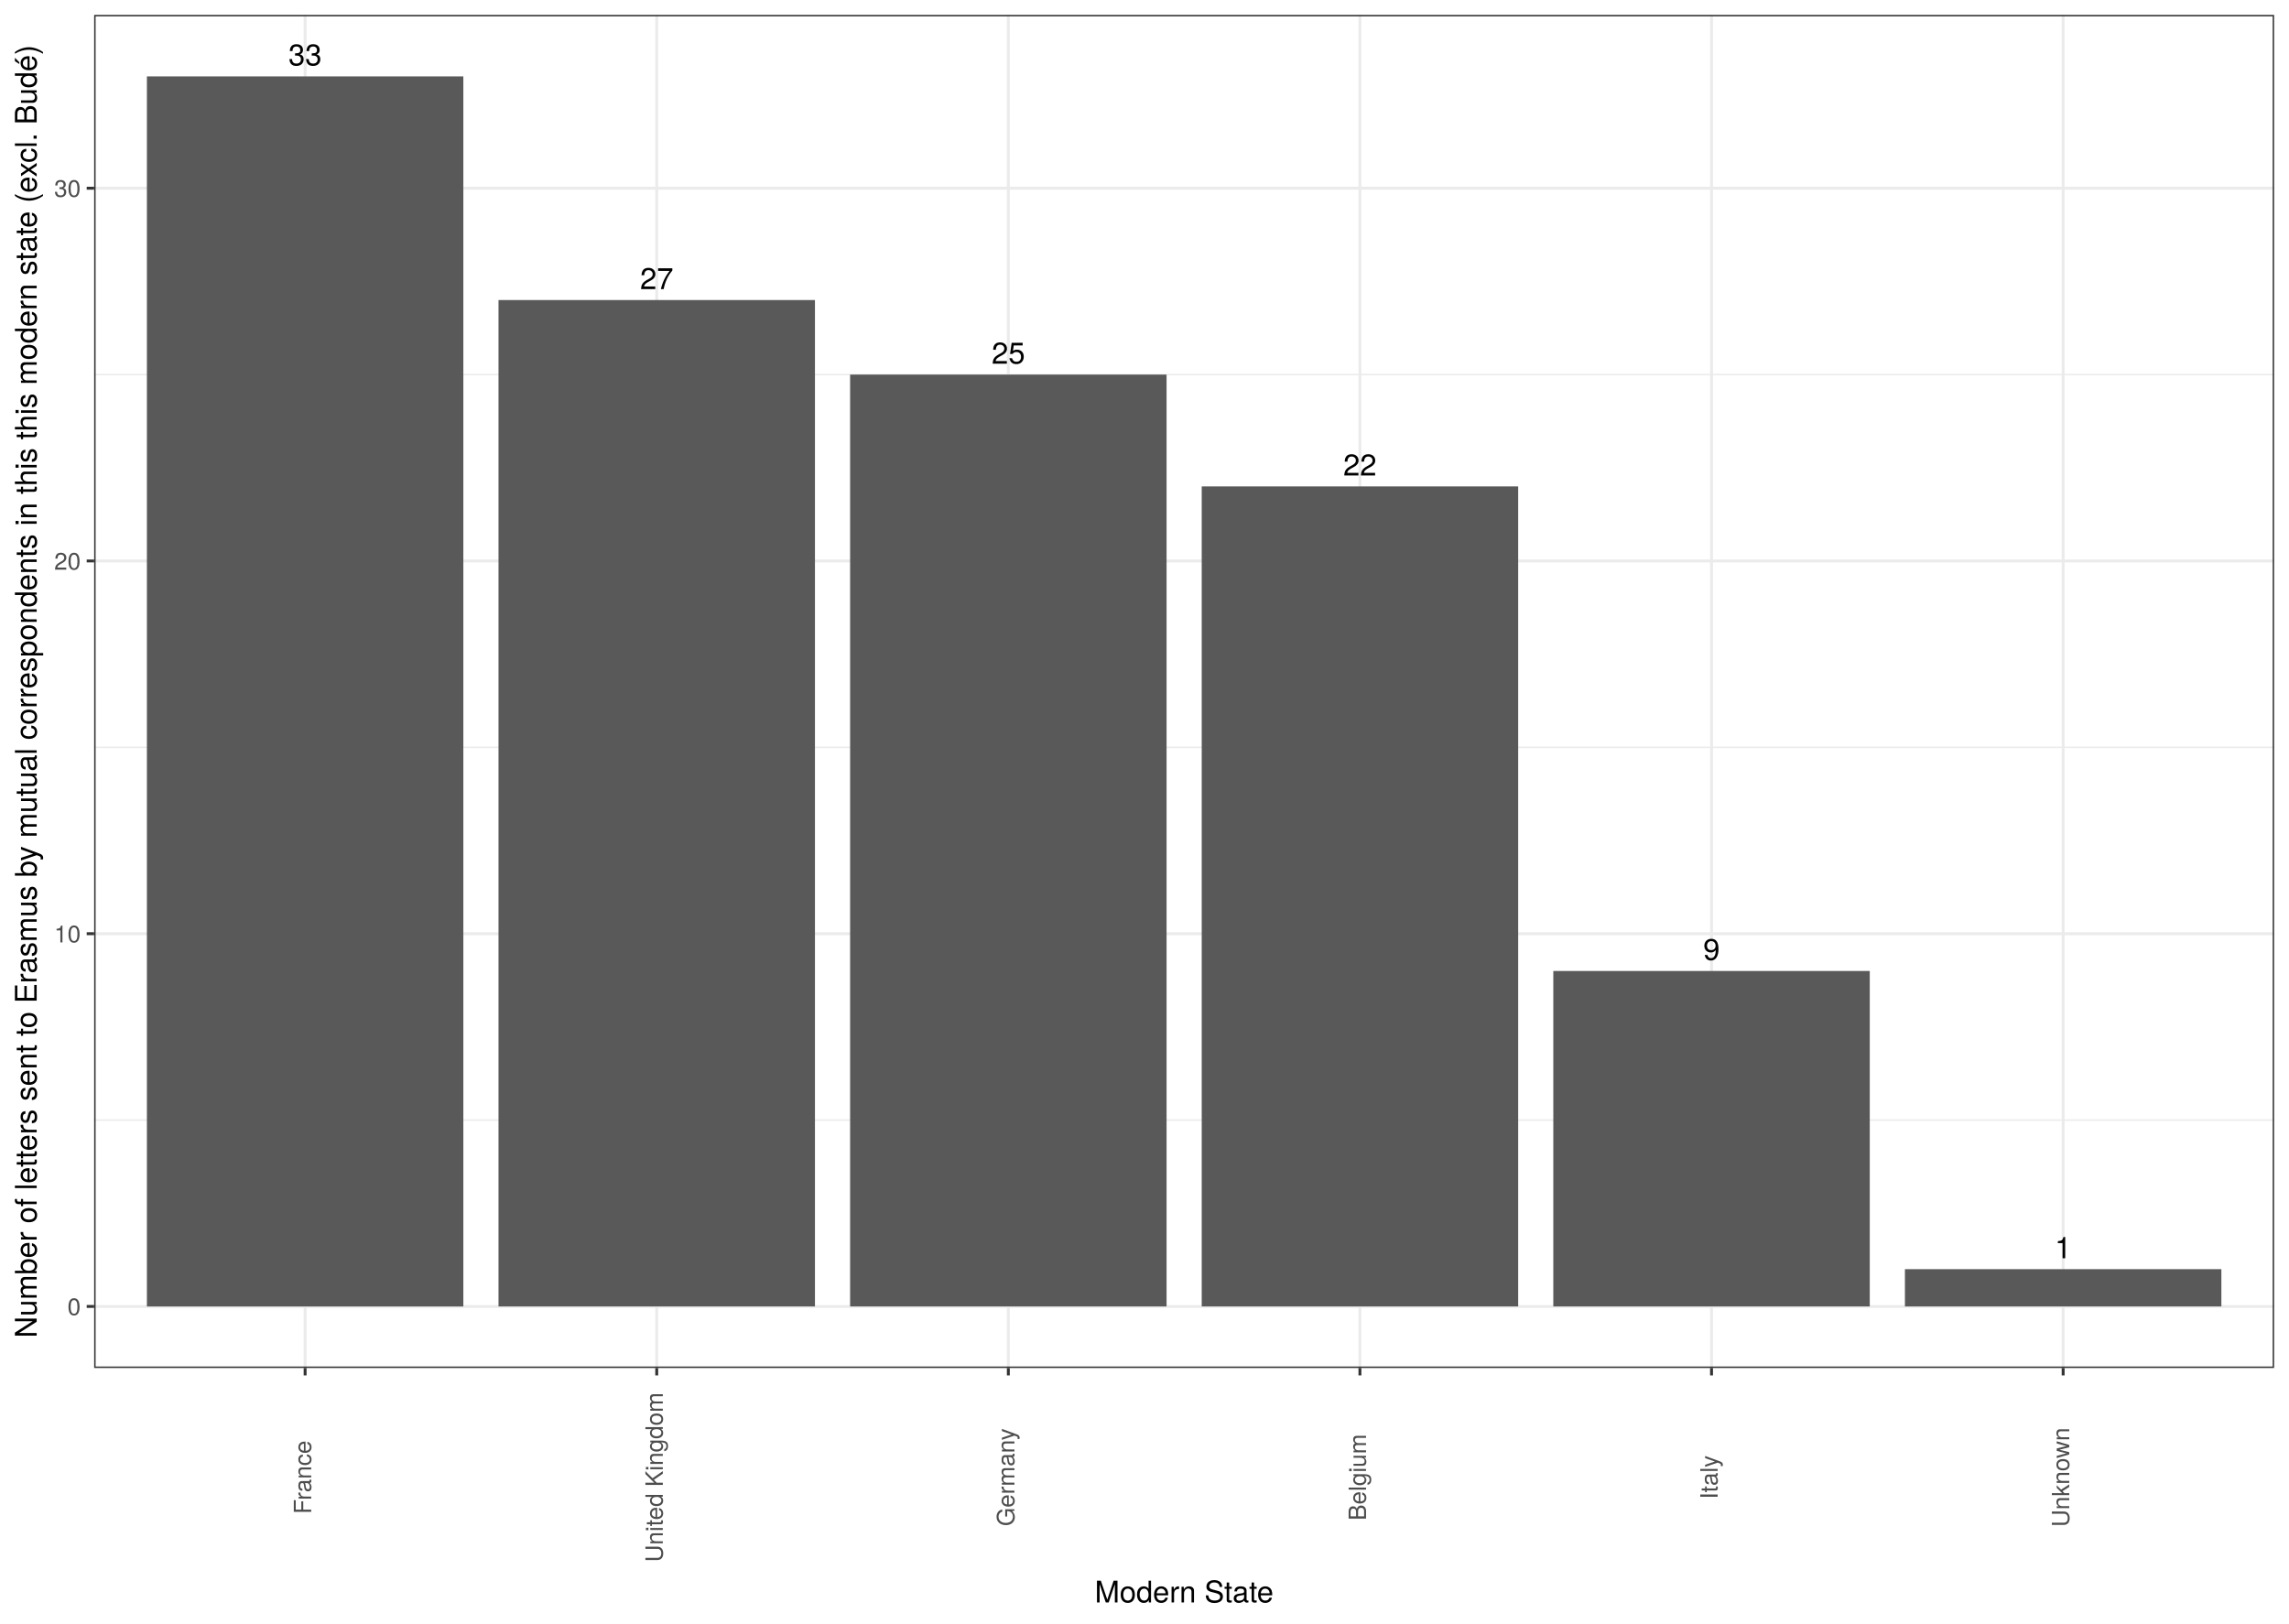
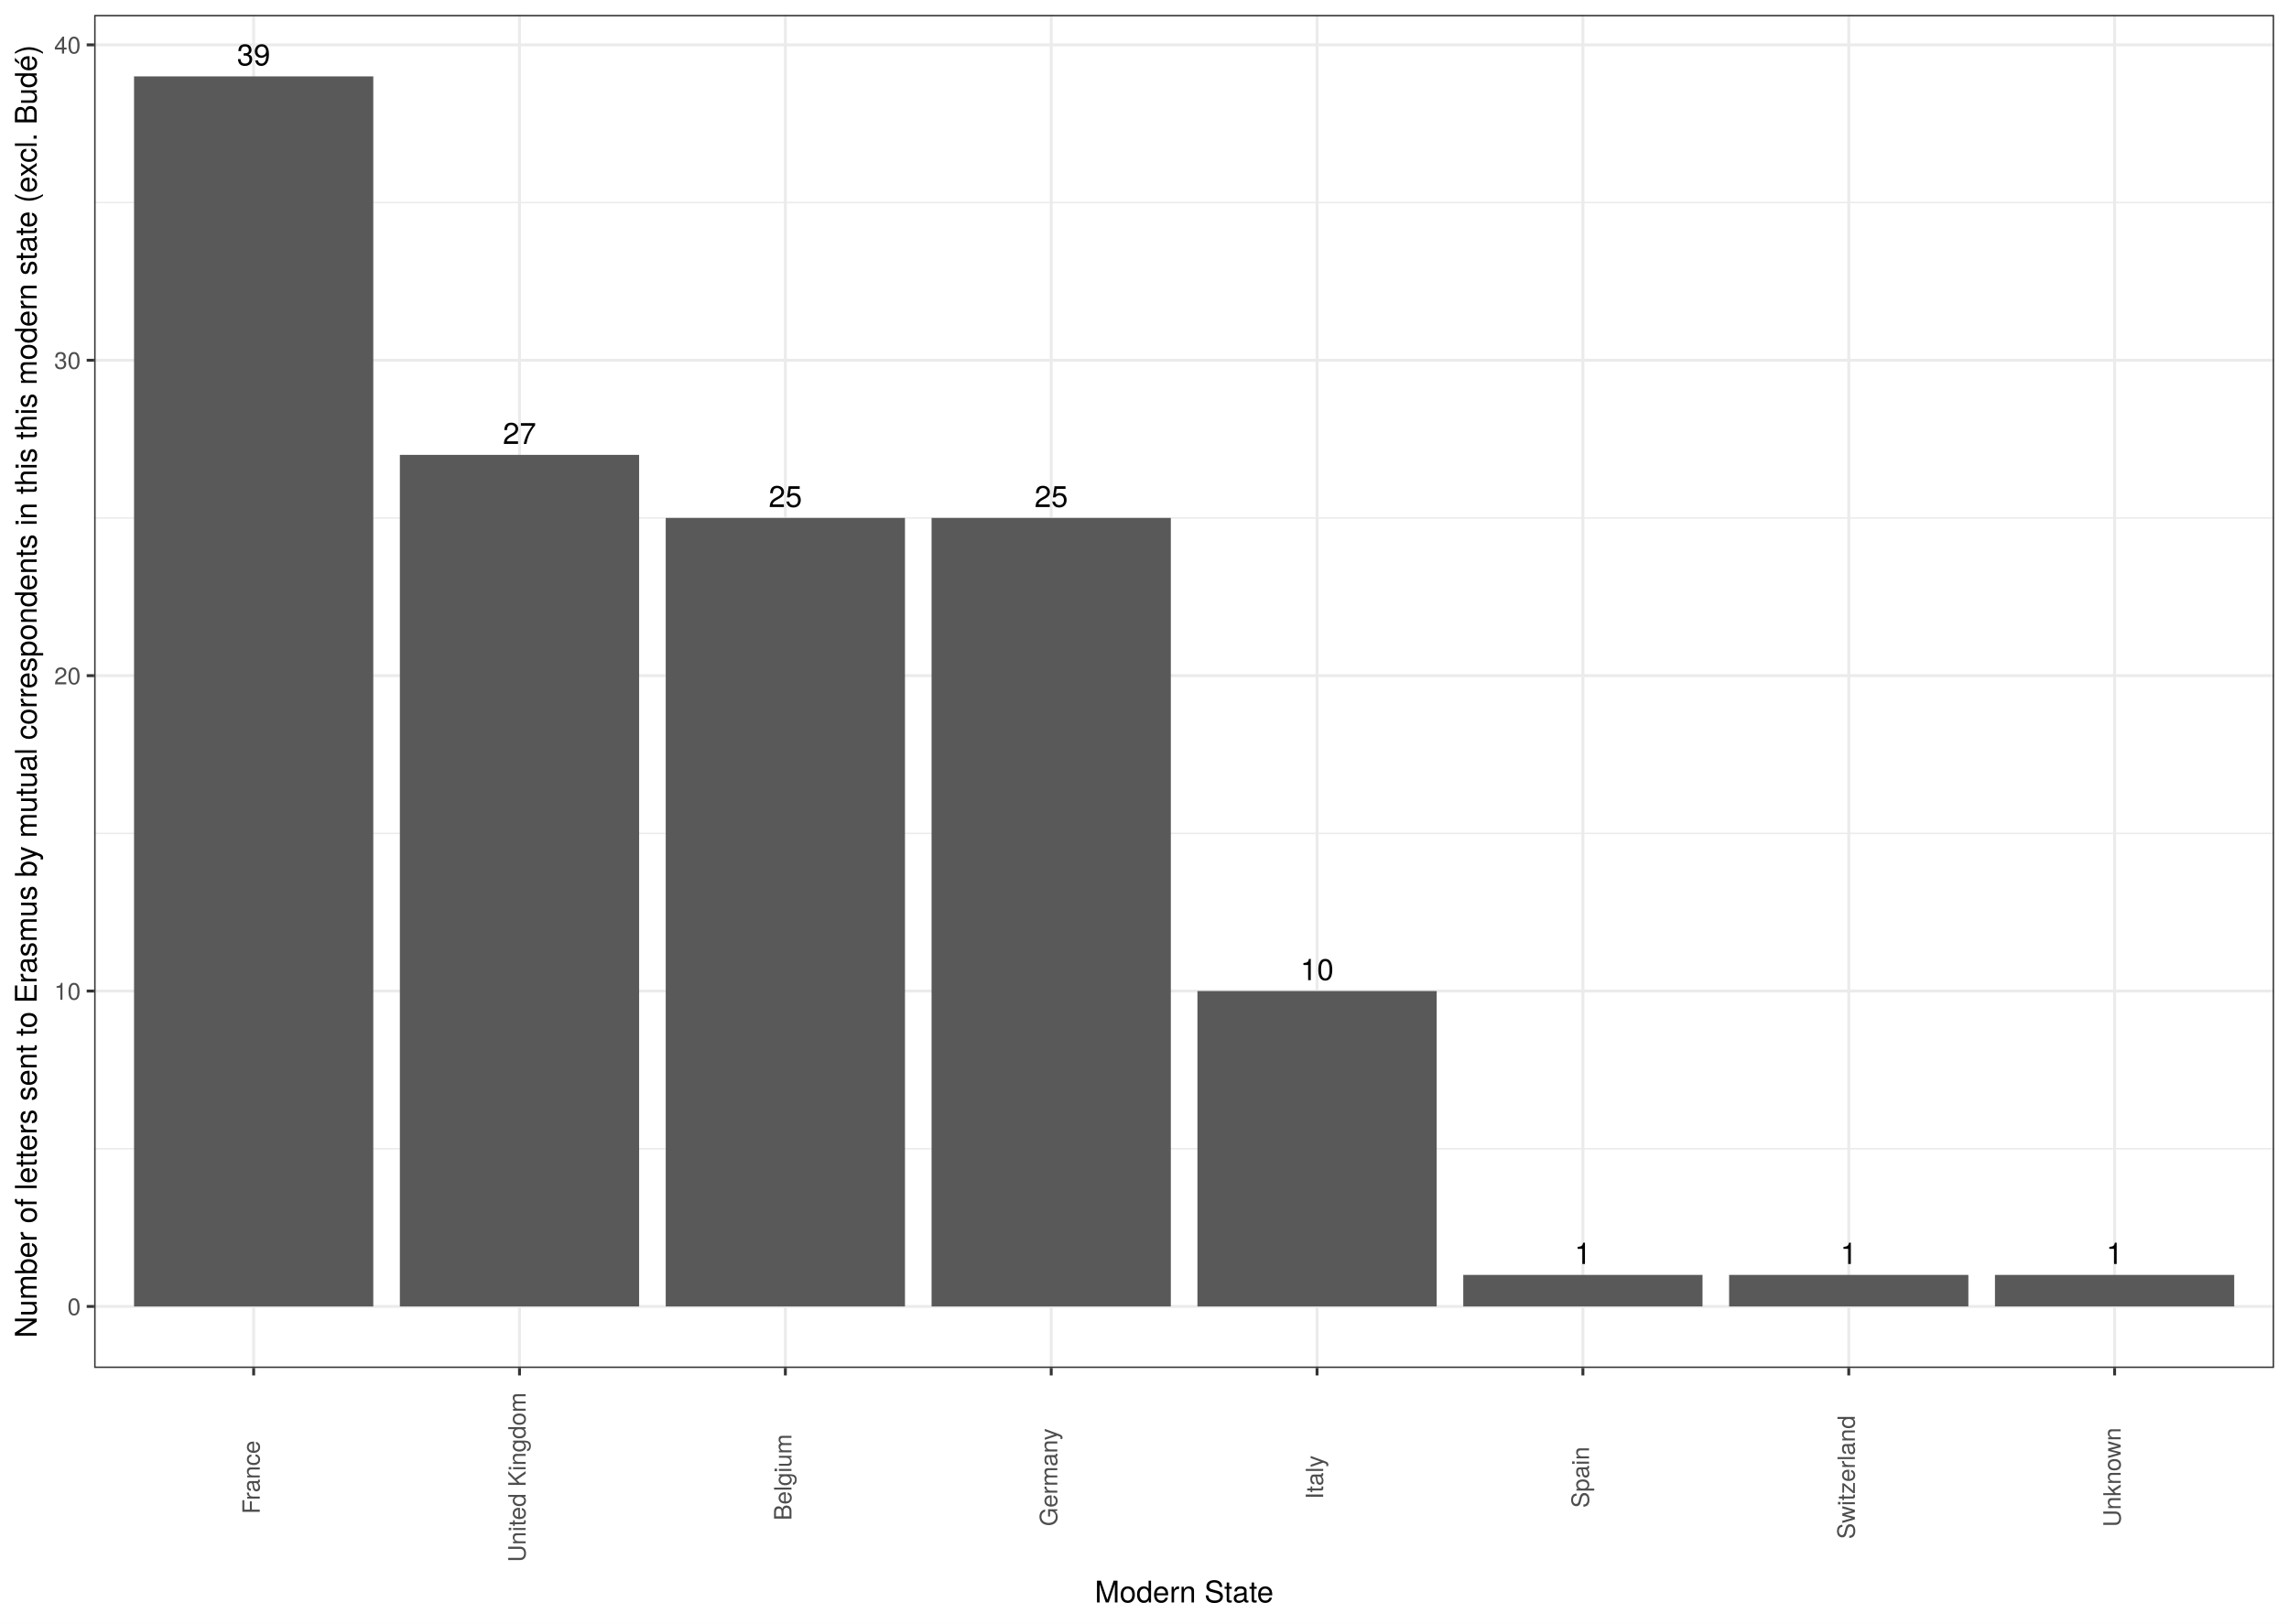
<svg xmlns="http://www.w3.org/2000/svg" class="svglite" width="842.40pt" height="597.60pt" viewBox="0 0 842.40 597.60">
  <defs>
    <style type="text/css">
    .svglite line, .svglite polyline, .svglite polygon, .svglite path, .svglite rect, .svglite circle {
      fill: none;
      stroke: #000000;
      stroke-linecap: round;
      stroke-linejoin: round;
      stroke-miterlimit: 10.00;
    }
    .svglite text {
      white-space: pre;
    }
  </style>
  </defs>
  <rect width="100%" height="100%" style="stroke: none; fill: #FFFFFF;" />
  <defs>
    <clipPath id="cpMC4wMHw4NDIuNDB8MC4wMHw1OTcuNjA=">
      <rect x="0.00" y="0.00" width="842.40" height="597.60" />
    </clipPath>
  </defs>
  <g clip-path="url(#cpMC4wMHw4NDIuNDB8MC4wMHw1OTcuNjA=)">
    <rect x="0" y="0.00" width="842.40" height="597.60" style="stroke-width: 1.07; stroke: #FFFFFF; fill: #FFFFFF;" />
  </g>
  <defs>
    <clipPath id="cpMzQuNjV8ODM2LjkyfDUuNDh8NTAzLjUy">
      <rect x="34.65" y="5.48" width="802.27" height="498.04" />
    </clipPath>
  </defs>
  <g clip-path="url(#cpMzQuNjV8ODM2LjkyfDUuNDh8NTAzLjUy)">
    <rect x="34.65" y="5.48" width="802.27" height="498.04" style="stroke-width: 1.07; stroke: none; fill: #FFFFFF;" />
-     <polyline points="34.65,412.28 836.92,412.28 " style="stroke-width: 0.53; stroke: #EBEBEB; stroke-linecap: butt;" />
-     <polyline points="34.65,275.08 836.92,275.08 " style="stroke-width: 0.53; stroke: #EBEBEB; stroke-linecap: butt;" />
-     <polyline points="34.65,137.88 836.92,137.88 " style="stroke-width: 0.53; stroke: #EBEBEB; stroke-linecap: butt;" />
+     <polyline points="34.65,422.84 836.92,422.84 " style="stroke-width: 0.53; stroke: #EBEBEB; stroke-linecap: butt;" />
+     <polyline points="34.65,306.74 836.92,306.74 " style="stroke-width: 0.53; stroke: #EBEBEB; stroke-linecap: butt;" />
+     <polyline points="34.65,190.65 836.92,190.65 " style="stroke-width: 0.53; stroke: #EBEBEB; stroke-linecap: butt;" />
+     <polyline points="34.65,74.56 836.92,74.56 " style="stroke-width: 0.53; stroke: #EBEBEB; stroke-linecap: butt;" />
    <polyline points="34.65,480.88 836.92,480.88 " style="stroke-width: 1.07; stroke: #EBEBEB; stroke-linecap: butt;" />
-     <polyline points="34.65,343.68 836.92,343.68 " style="stroke-width: 1.07; stroke: #EBEBEB; stroke-linecap: butt;" />
-     <polyline points="34.65,206.48 836.92,206.48 " style="stroke-width: 1.07; stroke: #EBEBEB; stroke-linecap: butt;" />
-     <polyline points="34.65,69.28 836.92,69.28 " style="stroke-width: 1.07; stroke: #EBEBEB; stroke-linecap: butt;" />
-     <polyline points="112.29,503.52 112.29,5.48 " style="stroke-width: 1.07; stroke: #EBEBEB; stroke-linecap: butt;" />
-     <polyline points="241.69,503.52 241.69,5.48 " style="stroke-width: 1.07; stroke: #EBEBEB; stroke-linecap: butt;" />
-     <polyline points="371.09,503.52 371.09,5.48 " style="stroke-width: 1.07; stroke: #EBEBEB; stroke-linecap: butt;" />
-     <polyline points="500.48,503.52 500.48,5.48 " style="stroke-width: 1.07; stroke: #EBEBEB; stroke-linecap: butt;" />
-     <polyline points="629.88,503.52 629.88,5.48 " style="stroke-width: 1.07; stroke: #EBEBEB; stroke-linecap: butt;" />
-     <polyline points="759.28,503.52 759.28,5.48 " style="stroke-width: 1.07; stroke: #EBEBEB; stroke-linecap: butt;" />
-     <rect x="54.06" y="28.12" width="116.46" height="452.77" style="stroke-width: 1.07; stroke: none; stroke-linecap: butt; stroke-linejoin: miter; fill: #595959;" />
-     <rect x="183.46" y="110.44" width="116.46" height="370.44" style="stroke-width: 1.07; stroke: none; stroke-linecap: butt; stroke-linejoin: miter; fill: #595959;" />
-     <rect x="312.86" y="137.88" width="116.46" height="343.00" style="stroke-width: 1.07; stroke: none; stroke-linecap: butt; stroke-linejoin: miter; fill: #595959;" />
-     <rect x="442.26" y="179.04" width="116.46" height="301.84" style="stroke-width: 1.07; stroke: none; stroke-linecap: butt; stroke-linejoin: miter; fill: #595959;" />
-     <rect x="571.65" y="357.40" width="116.46" height="123.48" style="stroke-width: 1.07; stroke: none; stroke-linecap: butt; stroke-linejoin: miter; fill: #595959;" />
-     <rect x="701.05" y="467.16" width="116.46" height="13.72" style="stroke-width: 1.07; stroke: none; stroke-linecap: butt; stroke-linejoin: miter; fill: #595959;" />
-     <text x="112.29" y="24.10" text-anchor="middle" style="font-size: 11.04px; font-family: &quot;TeX Gyre Heros&quot;;" textLength="14.04px" lengthAdjust="spacingAndGlyphs">33</text>
-     <text x="241.69" y="106.42" text-anchor="middle" style="font-size: 11.04px; font-family: &quot;TeX Gyre Heros&quot;;" textLength="14.04px" lengthAdjust="spacingAndGlyphs">27</text>
-     <text x="371.09" y="133.86" text-anchor="middle" style="font-size: 11.04px; font-family: &quot;TeX Gyre Heros&quot;;" textLength="14.04px" lengthAdjust="spacingAndGlyphs">25</text>
-     <text x="500.48" y="175.02" text-anchor="middle" style="font-size: 11.04px; font-family: &quot;TeX Gyre Heros&quot;;" textLength="14.04px" lengthAdjust="spacingAndGlyphs">22</text>
-     <text x="629.88" y="353.38" text-anchor="middle" style="font-size: 11.04px; font-family: &quot;TeX Gyre Heros&quot;;" textLength="7.02px" lengthAdjust="spacingAndGlyphs">9</text>
-     <text x="759.28" y="463.14" text-anchor="middle" style="font-size: 11.04px; font-family: &quot;TeX Gyre Heros&quot;;" textLength="7.02px" lengthAdjust="spacingAndGlyphs">1</text>
+     <polyline points="34.65,364.79 836.92,364.79 " style="stroke-width: 1.07; stroke: #EBEBEB; stroke-linecap: butt;" />
+     <polyline points="34.65,248.70 836.92,248.70 " style="stroke-width: 1.07; stroke: #EBEBEB; stroke-linecap: butt;" />
+     <polyline points="34.65,132.60 836.92,132.60 " style="stroke-width: 1.07; stroke: #EBEBEB; stroke-linecap: butt;" />
+     <polyline points="34.65,16.51 836.92,16.51 " style="stroke-width: 1.07; stroke: #EBEBEB; stroke-linecap: butt;" />
+     <polyline points="93.35,503.52 93.35,5.48 " style="stroke-width: 1.07; stroke: #EBEBEB; stroke-linecap: butt;" />
+     <polyline points="191.19,503.52 191.19,5.48 " style="stroke-width: 1.07; stroke: #EBEBEB; stroke-linecap: butt;" />
+     <polyline points="289.03,503.52 289.03,5.48 " style="stroke-width: 1.07; stroke: #EBEBEB; stroke-linecap: butt;" />
+     <polyline points="386.87,503.52 386.87,5.48 " style="stroke-width: 1.07; stroke: #EBEBEB; stroke-linecap: butt;" />
+     <polyline points="484.70,503.52 484.70,5.48 " style="stroke-width: 1.07; stroke: #EBEBEB; stroke-linecap: butt;" />
+     <polyline points="582.54,503.52 582.54,5.48 " style="stroke-width: 1.07; stroke: #EBEBEB; stroke-linecap: butt;" />
+     <polyline points="680.38,503.52 680.38,5.48 " style="stroke-width: 1.07; stroke: #EBEBEB; stroke-linecap: butt;" />
+     <polyline points="778.22,503.52 778.22,5.48 " style="stroke-width: 1.07; stroke: #EBEBEB; stroke-linecap: butt;" />
+     <rect x="49.33" y="28.12" width="88.05" height="452.77" style="stroke-width: 1.07; stroke: none; stroke-linecap: butt; stroke-linejoin: miter; fill: #595959;" />
+     <rect x="147.16" y="167.43" width="88.05" height="313.45" style="stroke-width: 1.07; stroke: none; stroke-linecap: butt; stroke-linejoin: miter; fill: #595959;" />
+     <rect x="245.00" y="190.65" width="88.05" height="290.23" style="stroke-width: 1.07; stroke: none; stroke-linecap: butt; stroke-linejoin: miter; fill: #595959;" />
+     <rect x="342.84" y="190.65" width="88.05" height="290.23" style="stroke-width: 1.07; stroke: none; stroke-linecap: butt; stroke-linejoin: miter; fill: #595959;" />
+     <rect x="440.68" y="364.79" width="88.05" height="116.09" style="stroke-width: 1.07; stroke: none; stroke-linecap: butt; stroke-linejoin: miter; fill: #595959;" />
+     <rect x="734.19" y="469.27" width="88.05" height="11.61" style="stroke-width: 1.07; stroke: none; stroke-linecap: butt; stroke-linejoin: miter; fill: #595959;" />
+     <rect x="538.51" y="469.27" width="88.05" height="11.61" style="stroke-width: 1.07; stroke: none; stroke-linecap: butt; stroke-linejoin: miter; fill: #595959;" />
+     <rect x="636.35" y="469.27" width="88.05" height="11.61" style="stroke-width: 1.07; stroke: none; stroke-linecap: butt; stroke-linejoin: miter; fill: #595959;" />
+     <text x="93.35" y="24.10" text-anchor="middle" style="font-size: 11.04px; font-family: &quot;TeX Gyre Heros&quot;;" textLength="14.04px" lengthAdjust="spacingAndGlyphs">39</text>
+     <text x="191.19" y="163.41" text-anchor="middle" style="font-size: 11.04px; font-family: &quot;TeX Gyre Heros&quot;;" textLength="14.04px" lengthAdjust="spacingAndGlyphs">27</text>
+     <text x="289.03" y="186.63" text-anchor="middle" style="font-size: 11.04px; font-family: &quot;TeX Gyre Heros&quot;;" textLength="14.04px" lengthAdjust="spacingAndGlyphs">25</text>
+     <text x="386.87" y="186.63" text-anchor="middle" style="font-size: 11.04px; font-family: &quot;TeX Gyre Heros&quot;;" textLength="14.04px" lengthAdjust="spacingAndGlyphs">25</text>
+     <text x="484.70" y="360.77" text-anchor="middle" style="font-size: 11.04px; font-family: &quot;TeX Gyre Heros&quot;;" textLength="14.04px" lengthAdjust="spacingAndGlyphs">10</text>
+     <text x="778.22" y="465.25" text-anchor="middle" style="font-size: 11.04px; font-family: &quot;TeX Gyre Heros&quot;;" textLength="7.02px" lengthAdjust="spacingAndGlyphs">1</text>
+     <text x="582.54" y="465.25" text-anchor="middle" style="font-size: 11.04px; font-family: &quot;TeX Gyre Heros&quot;;" textLength="7.02px" lengthAdjust="spacingAndGlyphs">1</text>
+     <text x="680.38" y="465.25" text-anchor="middle" style="font-size: 11.04px; font-family: &quot;TeX Gyre Heros&quot;;" textLength="7.02px" lengthAdjust="spacingAndGlyphs">1</text>
    <rect x="34.65" y="5.48" width="802.27" height="498.04" style="stroke-width: 1.07; stroke: #333333;" />
  </g>
  <g clip-path="url(#cpMC4wMHw4NDIuNDB8MC4wMHw1OTcuNjA=)">
    <text x="29.72" y="484.09" text-anchor="end" style="font-size: 8.80px;fill: #4D4D4D; font-family: &quot;TeX Gyre Heros&quot;;" textLength="5.59px" lengthAdjust="spacingAndGlyphs">0</text>
-     <text x="29.72" y="346.89" text-anchor="end" style="font-size: 8.80px;fill: #4D4D4D; font-family: &quot;TeX Gyre Heros&quot;;" textLength="11.19px" lengthAdjust="spacingAndGlyphs">10</text>
-     <text x="29.72" y="209.69" text-anchor="end" style="font-size: 8.80px;fill: #4D4D4D; font-family: &quot;TeX Gyre Heros&quot;;" textLength="11.19px" lengthAdjust="spacingAndGlyphs">20</text>
-     <text x="29.72" y="72.49" text-anchor="end" style="font-size: 8.80px;fill: #4D4D4D; font-family: &quot;TeX Gyre Heros&quot;;" textLength="11.19px" lengthAdjust="spacingAndGlyphs">30</text>
+     <text x="29.72" y="368.00" text-anchor="end" style="font-size: 8.80px;fill: #4D4D4D; font-family: &quot;TeX Gyre Heros&quot;;" textLength="11.19px" lengthAdjust="spacingAndGlyphs">10</text>
+     <text x="29.72" y="251.90" text-anchor="end" style="font-size: 8.80px;fill: #4D4D4D; font-family: &quot;TeX Gyre Heros&quot;;" textLength="11.19px" lengthAdjust="spacingAndGlyphs">20</text>
+     <text x="29.72" y="135.81" text-anchor="end" style="font-size: 8.80px;fill: #4D4D4D; font-family: &quot;TeX Gyre Heros&quot;;" textLength="11.19px" lengthAdjust="spacingAndGlyphs">30</text>
+     <text x="29.72" y="19.72" text-anchor="end" style="font-size: 8.80px;fill: #4D4D4D; font-family: &quot;TeX Gyre Heros&quot;;" textLength="11.19px" lengthAdjust="spacingAndGlyphs">40</text>
    <polyline points="31.91,480.88 34.65,480.88 " style="stroke-width: 1.07; stroke: #333333; stroke-linecap: butt;" />
-     <polyline points="31.91,343.68 34.65,343.68 " style="stroke-width: 1.07; stroke: #333333; stroke-linecap: butt;" />
-     <polyline points="31.91,206.48 34.65,206.48 " style="stroke-width: 1.07; stroke: #333333; stroke-linecap: butt;" />
-     <polyline points="31.91,69.28 34.65,69.28 " style="stroke-width: 1.07; stroke: #333333; stroke-linecap: butt;" />
-     <polyline points="112.29,506.26 112.29,503.52 " style="stroke-width: 1.07; stroke: #333333; stroke-linecap: butt;" />
-     <polyline points="241.69,506.26 241.69,503.52 " style="stroke-width: 1.07; stroke: #333333; stroke-linecap: butt;" />
-     <polyline points="371.09,506.26 371.09,503.52 " style="stroke-width: 1.07; stroke: #333333; stroke-linecap: butt;" />
-     <polyline points="500.48,506.26 500.48,503.52 " style="stroke-width: 1.07; stroke: #333333; stroke-linecap: butt;" />
-     <polyline points="629.88,506.26 629.88,503.52 " style="stroke-width: 1.07; stroke: #333333; stroke-linecap: butt;" />
-     <polyline points="759.28,506.26 759.28,503.52 " style="stroke-width: 1.07; stroke: #333333; stroke-linecap: butt;" />
-     <text transform="translate(114.53,543.76) rotate(-90)" text-anchor="middle" style="font-size: 8.80px;fill: #4D4D4D; font-family: &quot;TeX Gyre Heros&quot;;" textLength="29.25px" lengthAdjust="spacingAndGlyphs">France</text>
-     <text transform="translate(243.93,543.76) rotate(-90)" text-anchor="middle" style="font-size: 8.80px;fill: #4D4D4D; font-family: &quot;TeX Gyre Heros&quot;;" textLength="70.62px" lengthAdjust="spacingAndGlyphs">United Kingdom</text>
-     <text transform="translate(373.33,543.76) rotate(-90)" text-anchor="middle" style="font-size: 8.80px;fill: #4D4D4D; font-family: &quot;TeX Gyre Heros&quot;;" textLength="40.44px" lengthAdjust="spacingAndGlyphs">Germany</text>
-     <text transform="translate(502.73,543.76) rotate(-90)" text-anchor="middle" style="font-size: 8.80px;fill: #4D4D4D; font-family: &quot;TeX Gyre Heros&quot;;" textLength="36.07px" lengthAdjust="spacingAndGlyphs">Belgium</text>
-     <text transform="translate(632.13,543.76) rotate(-90)" text-anchor="middle" style="font-size: 8.80px;fill: #4D4D4D; font-family: &quot;TeX Gyre Heros&quot;;" textLength="19.09px" lengthAdjust="spacingAndGlyphs">Italy</text>
-     <text transform="translate(761.53,543.76) rotate(-90)" text-anchor="middle" style="font-size: 8.80px;fill: #4D4D4D; font-family: &quot;TeX Gyre Heros&quot;;" textLength="40.83px" lengthAdjust="spacingAndGlyphs">Unknown</text>
+     <polyline points="31.91,364.79 34.65,364.79 " style="stroke-width: 1.07; stroke: #333333; stroke-linecap: butt;" />
+     <polyline points="31.91,248.70 34.65,248.70 " style="stroke-width: 1.07; stroke: #333333; stroke-linecap: butt;" />
+     <polyline points="31.91,132.60 34.65,132.60 " style="stroke-width: 1.07; stroke: #333333; stroke-linecap: butt;" />
+     <polyline points="31.91,16.51 34.65,16.51 " style="stroke-width: 1.07; stroke: #333333; stroke-linecap: butt;" />
+     <polyline points="93.35,506.26 93.35,503.52 " style="stroke-width: 1.07; stroke: #333333; stroke-linecap: butt;" />
+     <polyline points="191.19,506.26 191.19,503.52 " style="stroke-width: 1.07; stroke: #333333; stroke-linecap: butt;" />
+     <polyline points="289.03,506.26 289.03,503.52 " style="stroke-width: 1.07; stroke: #333333; stroke-linecap: butt;" />
+     <polyline points="386.87,506.26 386.87,503.52 " style="stroke-width: 1.07; stroke: #333333; stroke-linecap: butt;" />
+     <polyline points="484.70,506.26 484.70,503.52 " style="stroke-width: 1.07; stroke: #333333; stroke-linecap: butt;" />
+     <polyline points="582.54,506.26 582.54,503.52 " style="stroke-width: 1.07; stroke: #333333; stroke-linecap: butt;" />
+     <polyline points="680.38,506.26 680.38,503.52 " style="stroke-width: 1.07; stroke: #333333; stroke-linecap: butt;" />
+     <polyline points="778.22,506.26 778.22,503.52 " style="stroke-width: 1.07; stroke: #333333; stroke-linecap: butt;" />
+     <text transform="translate(95.60,543.76) rotate(-90)" text-anchor="middle" style="font-size: 8.80px;fill: #4D4D4D; font-family: &quot;TeX Gyre Heros&quot;;" textLength="29.25px" lengthAdjust="spacingAndGlyphs">France</text>
+     <text transform="translate(193.44,543.76) rotate(-90)" text-anchor="middle" style="font-size: 8.80px;fill: #4D4D4D; font-family: &quot;TeX Gyre Heros&quot;;" textLength="70.62px" lengthAdjust="spacingAndGlyphs">United Kingdom</text>
+     <text transform="translate(291.27,543.76) rotate(-90)" text-anchor="middle" style="font-size: 8.80px;fill: #4D4D4D; font-family: &quot;TeX Gyre Heros&quot;;" textLength="36.07px" lengthAdjust="spacingAndGlyphs">Belgium</text>
+     <text transform="translate(389.11,543.76) rotate(-90)" text-anchor="middle" style="font-size: 8.80px;fill: #4D4D4D; font-family: &quot;TeX Gyre Heros&quot;;" textLength="40.44px" lengthAdjust="spacingAndGlyphs">Germany</text>
+     <text transform="translate(486.95,543.76) rotate(-90)" text-anchor="middle" style="font-size: 8.80px;fill: #4D4D4D; font-family: &quot;TeX Gyre Heros&quot;;" textLength="19.09px" lengthAdjust="spacingAndGlyphs">Italy</text>
+     <text transform="translate(584.79,543.76) rotate(-90)" text-anchor="middle" style="font-size: 8.80px;fill: #4D4D4D; font-family: &quot;TeX Gyre Heros&quot;;" textLength="24.59px" lengthAdjust="spacingAndGlyphs">Spain</text>
+     <text transform="translate(682.63,543.76) rotate(-90)" text-anchor="middle" style="font-size: 8.80px;fill: #4D4D4D; font-family: &quot;TeX Gyre Heros&quot;;" textLength="51.32px" lengthAdjust="spacingAndGlyphs">Switzerland</text>
+     <text transform="translate(780.46,543.76) rotate(-90)" text-anchor="middle" style="font-size: 8.80px;fill: #4D4D4D; font-family: &quot;TeX Gyre Heros&quot;;" textLength="40.83px" lengthAdjust="spacingAndGlyphs">Unknown</text>
    <text x="435.79" y="589.83" text-anchor="middle" style="font-size: 11.00px; font-family: &quot;TeX Gyre Heros&quot;;" textLength="73.89px" lengthAdjust="spacingAndGlyphs">Modern State</text>
    <text transform="translate(13.50,254.50) rotate(-90)" text-anchor="middle" style="font-size: 11.00px; font-family: &quot;TeX Gyre Heros&quot;;" textLength="545.41px" lengthAdjust="spacingAndGlyphs">Number of letters sent to Erasmus by mutual correspondents in this this modern state (excl. Budé)</text>
  </g>
</svg>
